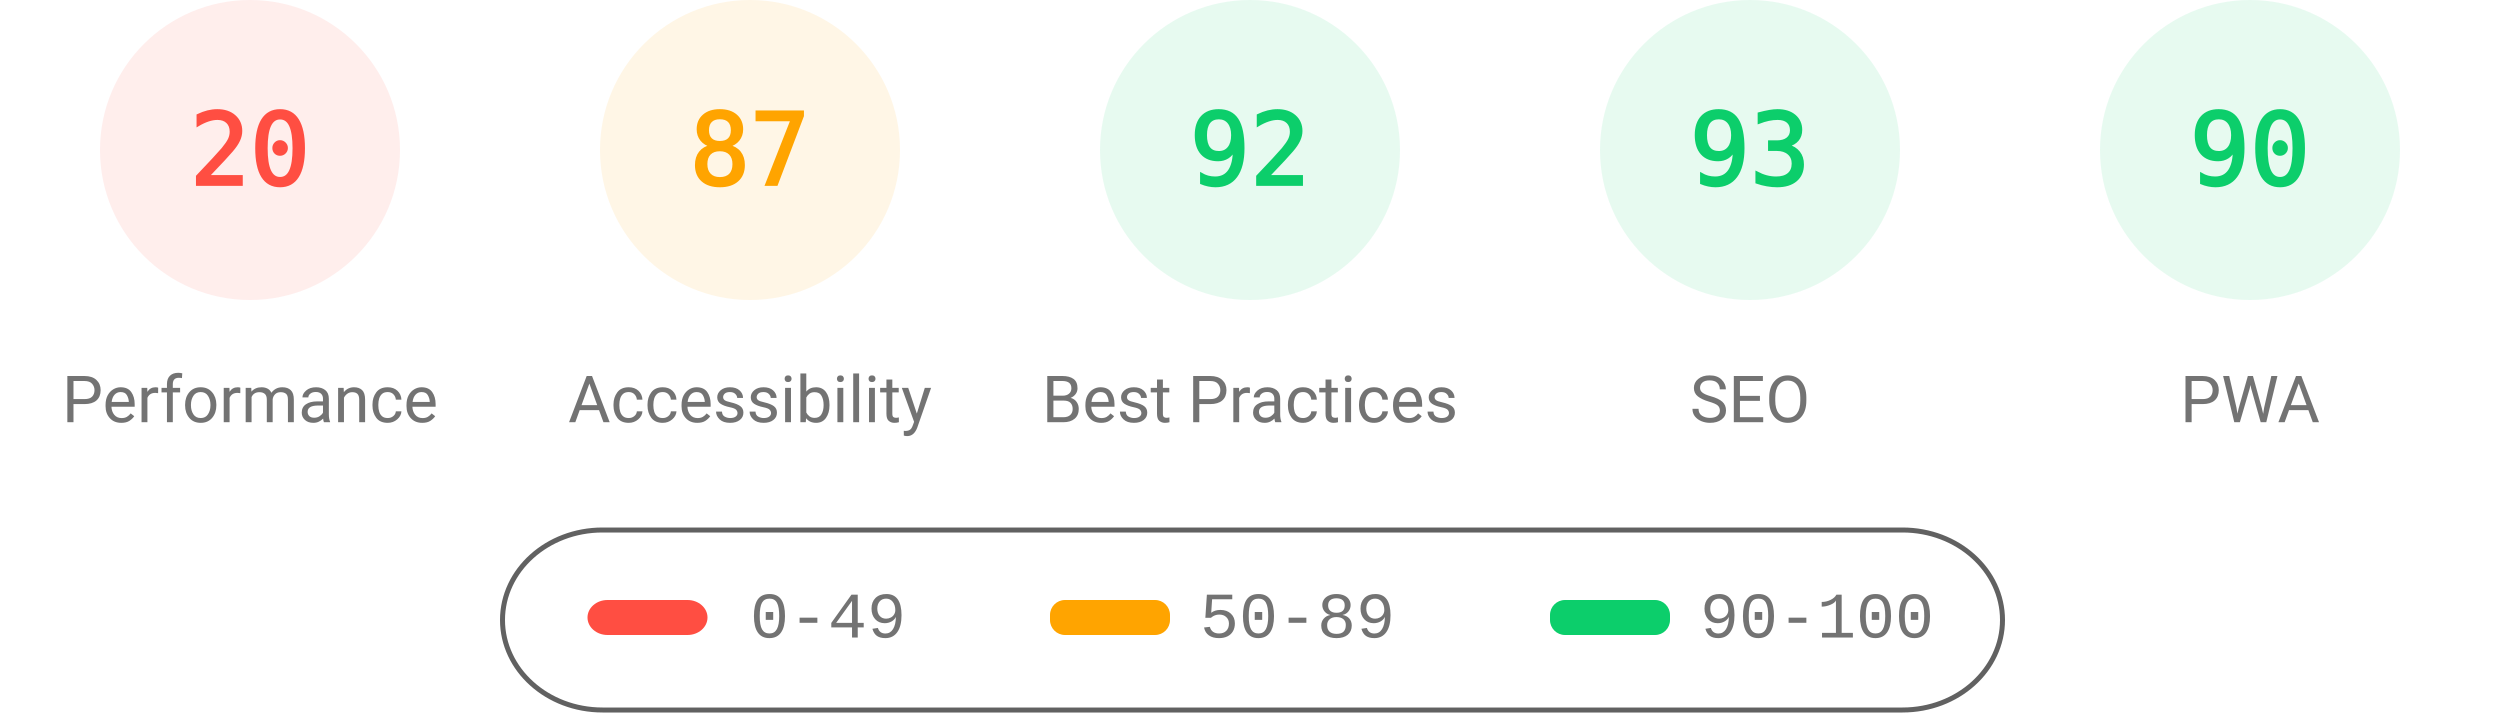
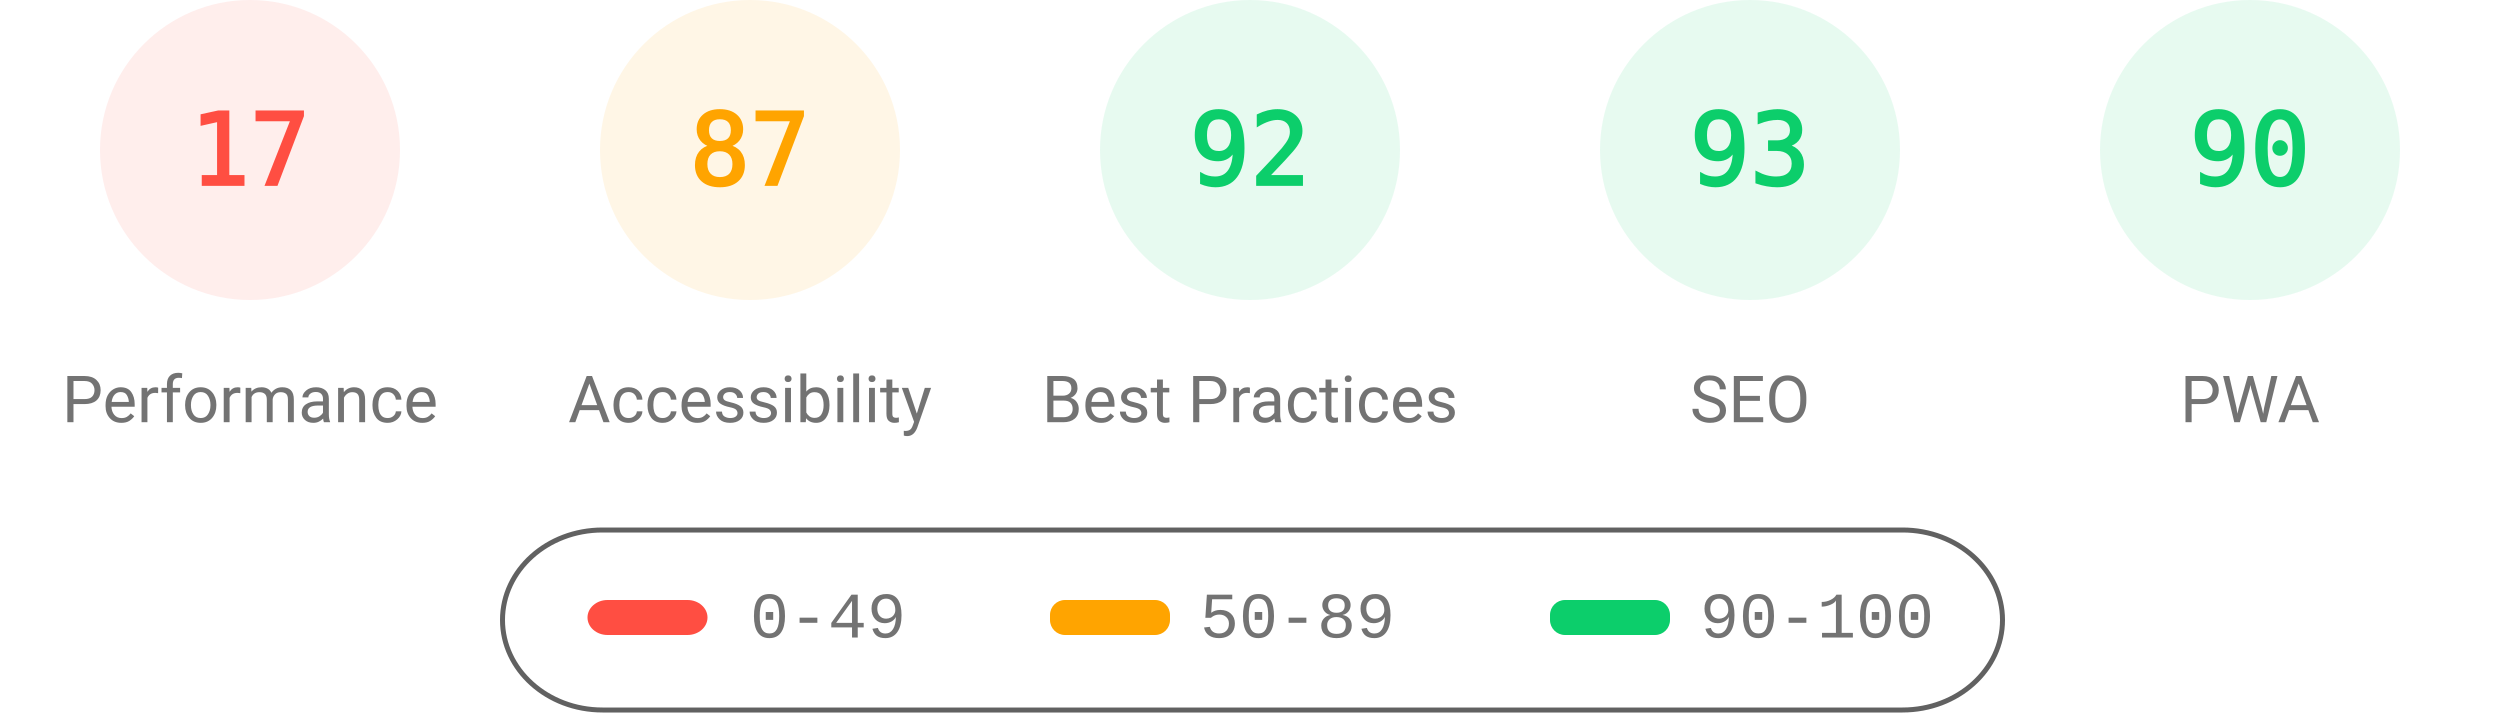
<svg xmlns="http://www.w3.org/2000/svg" fill="none" width="1000" height="285">
  <style>.gauge-base{opacity:.1}.gauge-arc{fill:none;animation-delay:250ms;stroke-linecap:round;transform:rotate(-90deg);transform-origin:100px 60px;animation:load-gauge 1s ease forwards}.guage-text{font-size:40px;font-family:monospace;text-align:center}.guage-red{color:#ff4e42;fill:#ff4e42;stroke:#ff4e42}.guage-orange{color:#ffa400;fill:#ffa400;stroke:#ffa400}.guage-green{color:#0cce6b;fill:#0cce6b;stroke:#0cce6b}.guage-undefined{color:#5c5c5c;fill:#5c5c5c;stroke:#5c5c5c}.guage-title{color:#737373;fill:#737373;stroke:none;font-size:26px;line-height:26px;font-family:Roboto,Halvetica,Arial,sans-serif}@keyframes load-gauge{from{stroke-dasharray:0 352.858}}</style>
  <svg class="guage-div guage-perf guage-red" viewBox="0 0 200 200" width="200" height="200">
    <circle class="gauge-base" r="56" cx="100" cy="60" stroke-width="8" />
-     <circle class="gauge-arc guage-arc-1" r="56" cx="100" cy="60" stroke-width="8" style="stroke-dasharray:70.372,351.858" />
-     <text class="guage-text" x="100" y="60" alignment-baseline="central" dominant-baseline="central" text-anchor="middle">20</text>
+     <circle class="gauge-arc guage-arc-1" r="56" cx="100" cy="60" stroke-width="8" style="stroke-dasharray:59.816,351.858" />
+     <text class="guage-text" x="100" y="60" alignment-baseline="central" dominant-baseline="central" text-anchor="middle">17</text>
    <text class="guage-title" x="100" y="160" alignment-baseline="central" dominant-baseline="central" text-anchor="middle">Performance</text>
  </svg>
  <svg class="guage-div guage-acc guage-orange" viewBox="0 0 200 200" width="200" height="200" x="200">
    <circle class="gauge-base" r="56" cx="100" cy="60" stroke-width="8" />
    <circle class="gauge-arc guage-arc-2" r="56" cx="100" cy="60" stroke-width="8" style="stroke-dasharray:306.116,351.858" />
    <text class="guage-text" x="100" y="60" alignment-baseline="central" dominant-baseline="central" text-anchor="middle">87</text>
    <text class="guage-title" x="100" y="160" alignment-baseline="central" dominant-baseline="central" text-anchor="middle">Accessibility</text>
  </svg>
  <svg class="guage-div guage-best guage-green" viewBox="0 0 200 200" width="200" height="200" x="400">
    <circle class="gauge-base" r="56" cx="100" cy="60" stroke-width="8" />
    <circle class="gauge-arc guage-arc-3" r="56" cx="100" cy="60" stroke-width="8" style="stroke-dasharray:323.709,351.858" />
    <text class="guage-text" x="100" y="60" alignment-baseline="central" dominant-baseline="central" text-anchor="middle">92</text>
    <text class="guage-title" x="100" y="160" alignment-baseline="central" dominant-baseline="central" text-anchor="middle">Best Practices</text>
  </svg>
  <svg class="guage-div guage-seo guage-green" viewBox="0 0 200 200" width="200" height="200" x="600">
    <circle class="gauge-base" r="56" cx="100" cy="60" stroke-width="8" />
    <circle class="gauge-arc guage-arc-4" r="56" cx="100" cy="60" stroke-width="8" style="stroke-dasharray:327.228,351.858" />
    <text class="guage-text" x="100" y="60" alignment-baseline="central" dominant-baseline="central" text-anchor="middle">93</text>
    <text class="guage-title" x="100" y="160" alignment-baseline="central" dominant-baseline="central" text-anchor="middle">SEO</text>
  </svg>
  <svg class="guage-div guage-pwa guage-green" viewBox="0 0 200 200" width="200" height="200" x="800">
    <circle class="gauge-base" r="56" cx="100" cy="60" stroke-width="8" />
    <circle class="gauge-arc guage-arc-4" r="56" cx="100" cy="60" stroke-width="8" style="stroke-dasharray:316.672,351.858" />
    <text class="guage-text" x="100" y="60" alignment-baseline="central" dominant-baseline="central" text-anchor="middle">90</text>
    <text class="guage-title" x="100" y="160" alignment-baseline="central" dominant-baseline="central" text-anchor="middle">PWA</text>
  </svg>
  <svg width="604" height="76" x="200" y="210">
    <path fill="none" id="canvas_background" d="M-1-1h604v80H-1z" />
    <rect fill-opacity="0" stroke="#616161" stroke-width="2" rx="40" id="svg_2" height="72" width="600" y="2" x="1" fill="#000" />
    <rect stroke="#000" rx="8" id="svg_3" height="14" width="48" y="30" x="35" stroke-opacity="null" stroke-width="0" fill="#ff4e42" />
    <rect stroke="#000" rx="6" id="svg_4" height="14" width="48" y="30" x="220" stroke-opacity="null" stroke-width="0" fill="#ffa400" />
    <rect stroke="#000" rx="6" id="svg_5" height="14" width="48" y="30" x="420" stroke-opacity="null" stroke-width="0" fill="#0cce6b" />
    <text xml:space="preserve" text-anchor="start" font-family="'Courier New', Courier, monospace" font-size="26" id="svg_6" y="45" x="100" stroke-opacity="null" stroke-width="0" stroke="#000" fill="#737373">0-49</text>
    <text xml:space="preserve" text-anchor="start" font-family="'Courier New', Courier, monospace" font-size="26" id="svg_7" y="45" x="280" stroke-opacity="null" stroke-width="0" stroke="#000" fill="#737373">50-89</text>
    <text xml:space="preserve" text-anchor="start" font-family="'Courier New', Courier, monospace" font-size="26" id="svg_8" y="45" x="480" stroke-opacity="null" stroke-width="0" stroke="#000" fill="#737373">90-100</text>
  </svg>
</svg>
